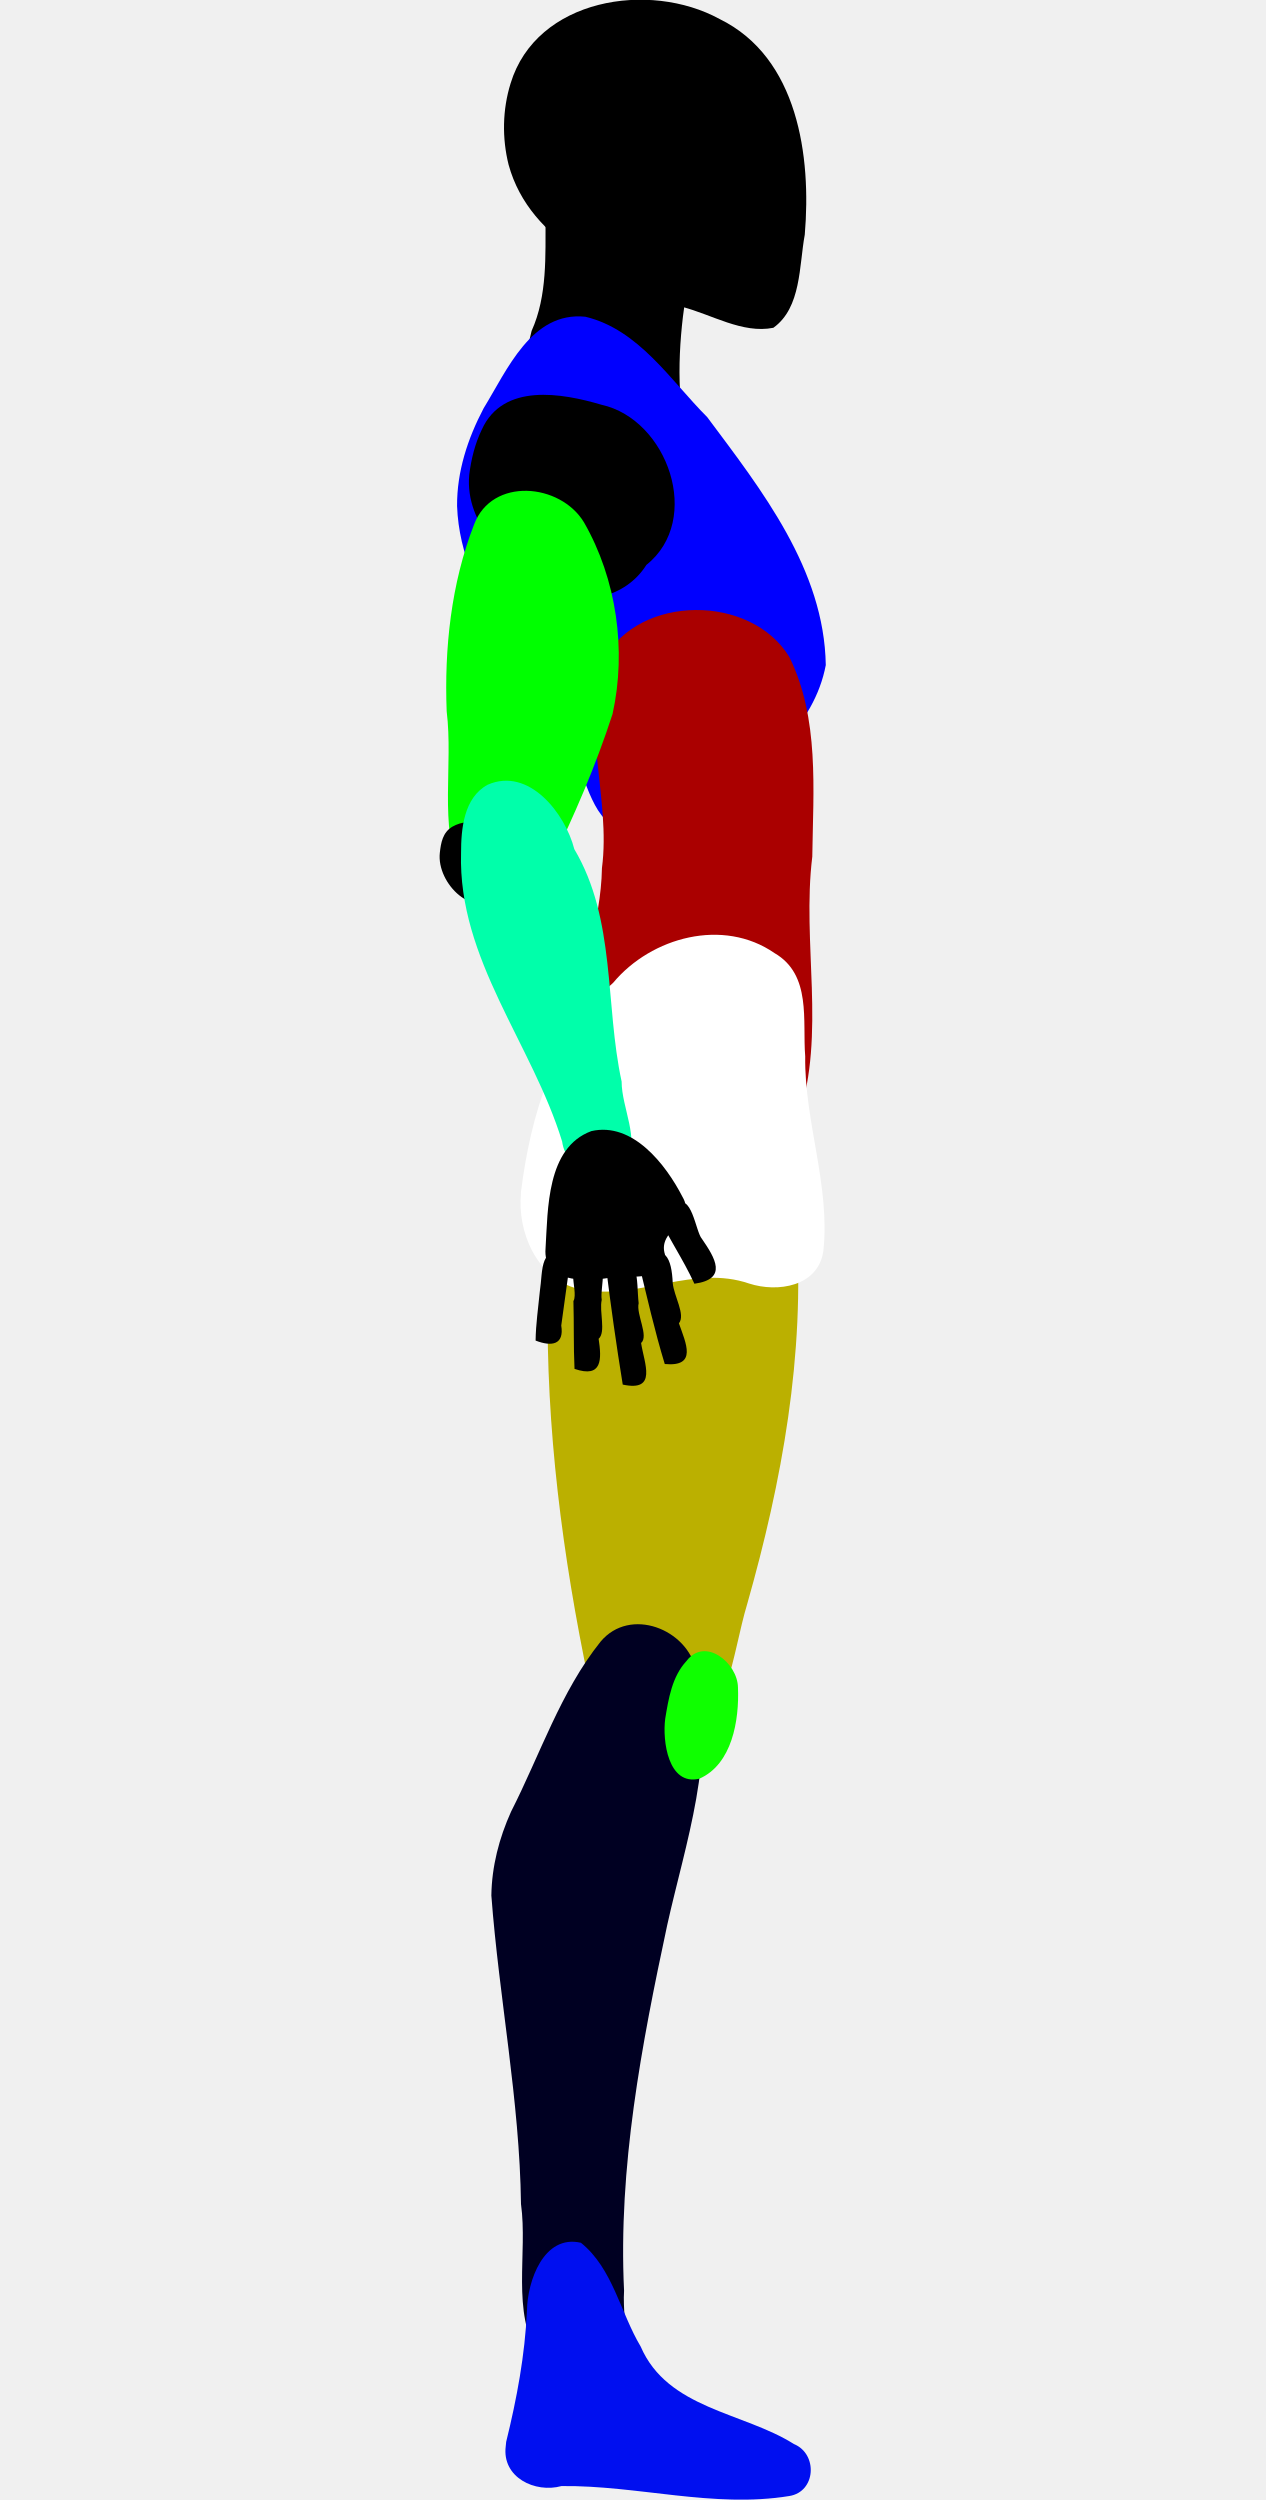
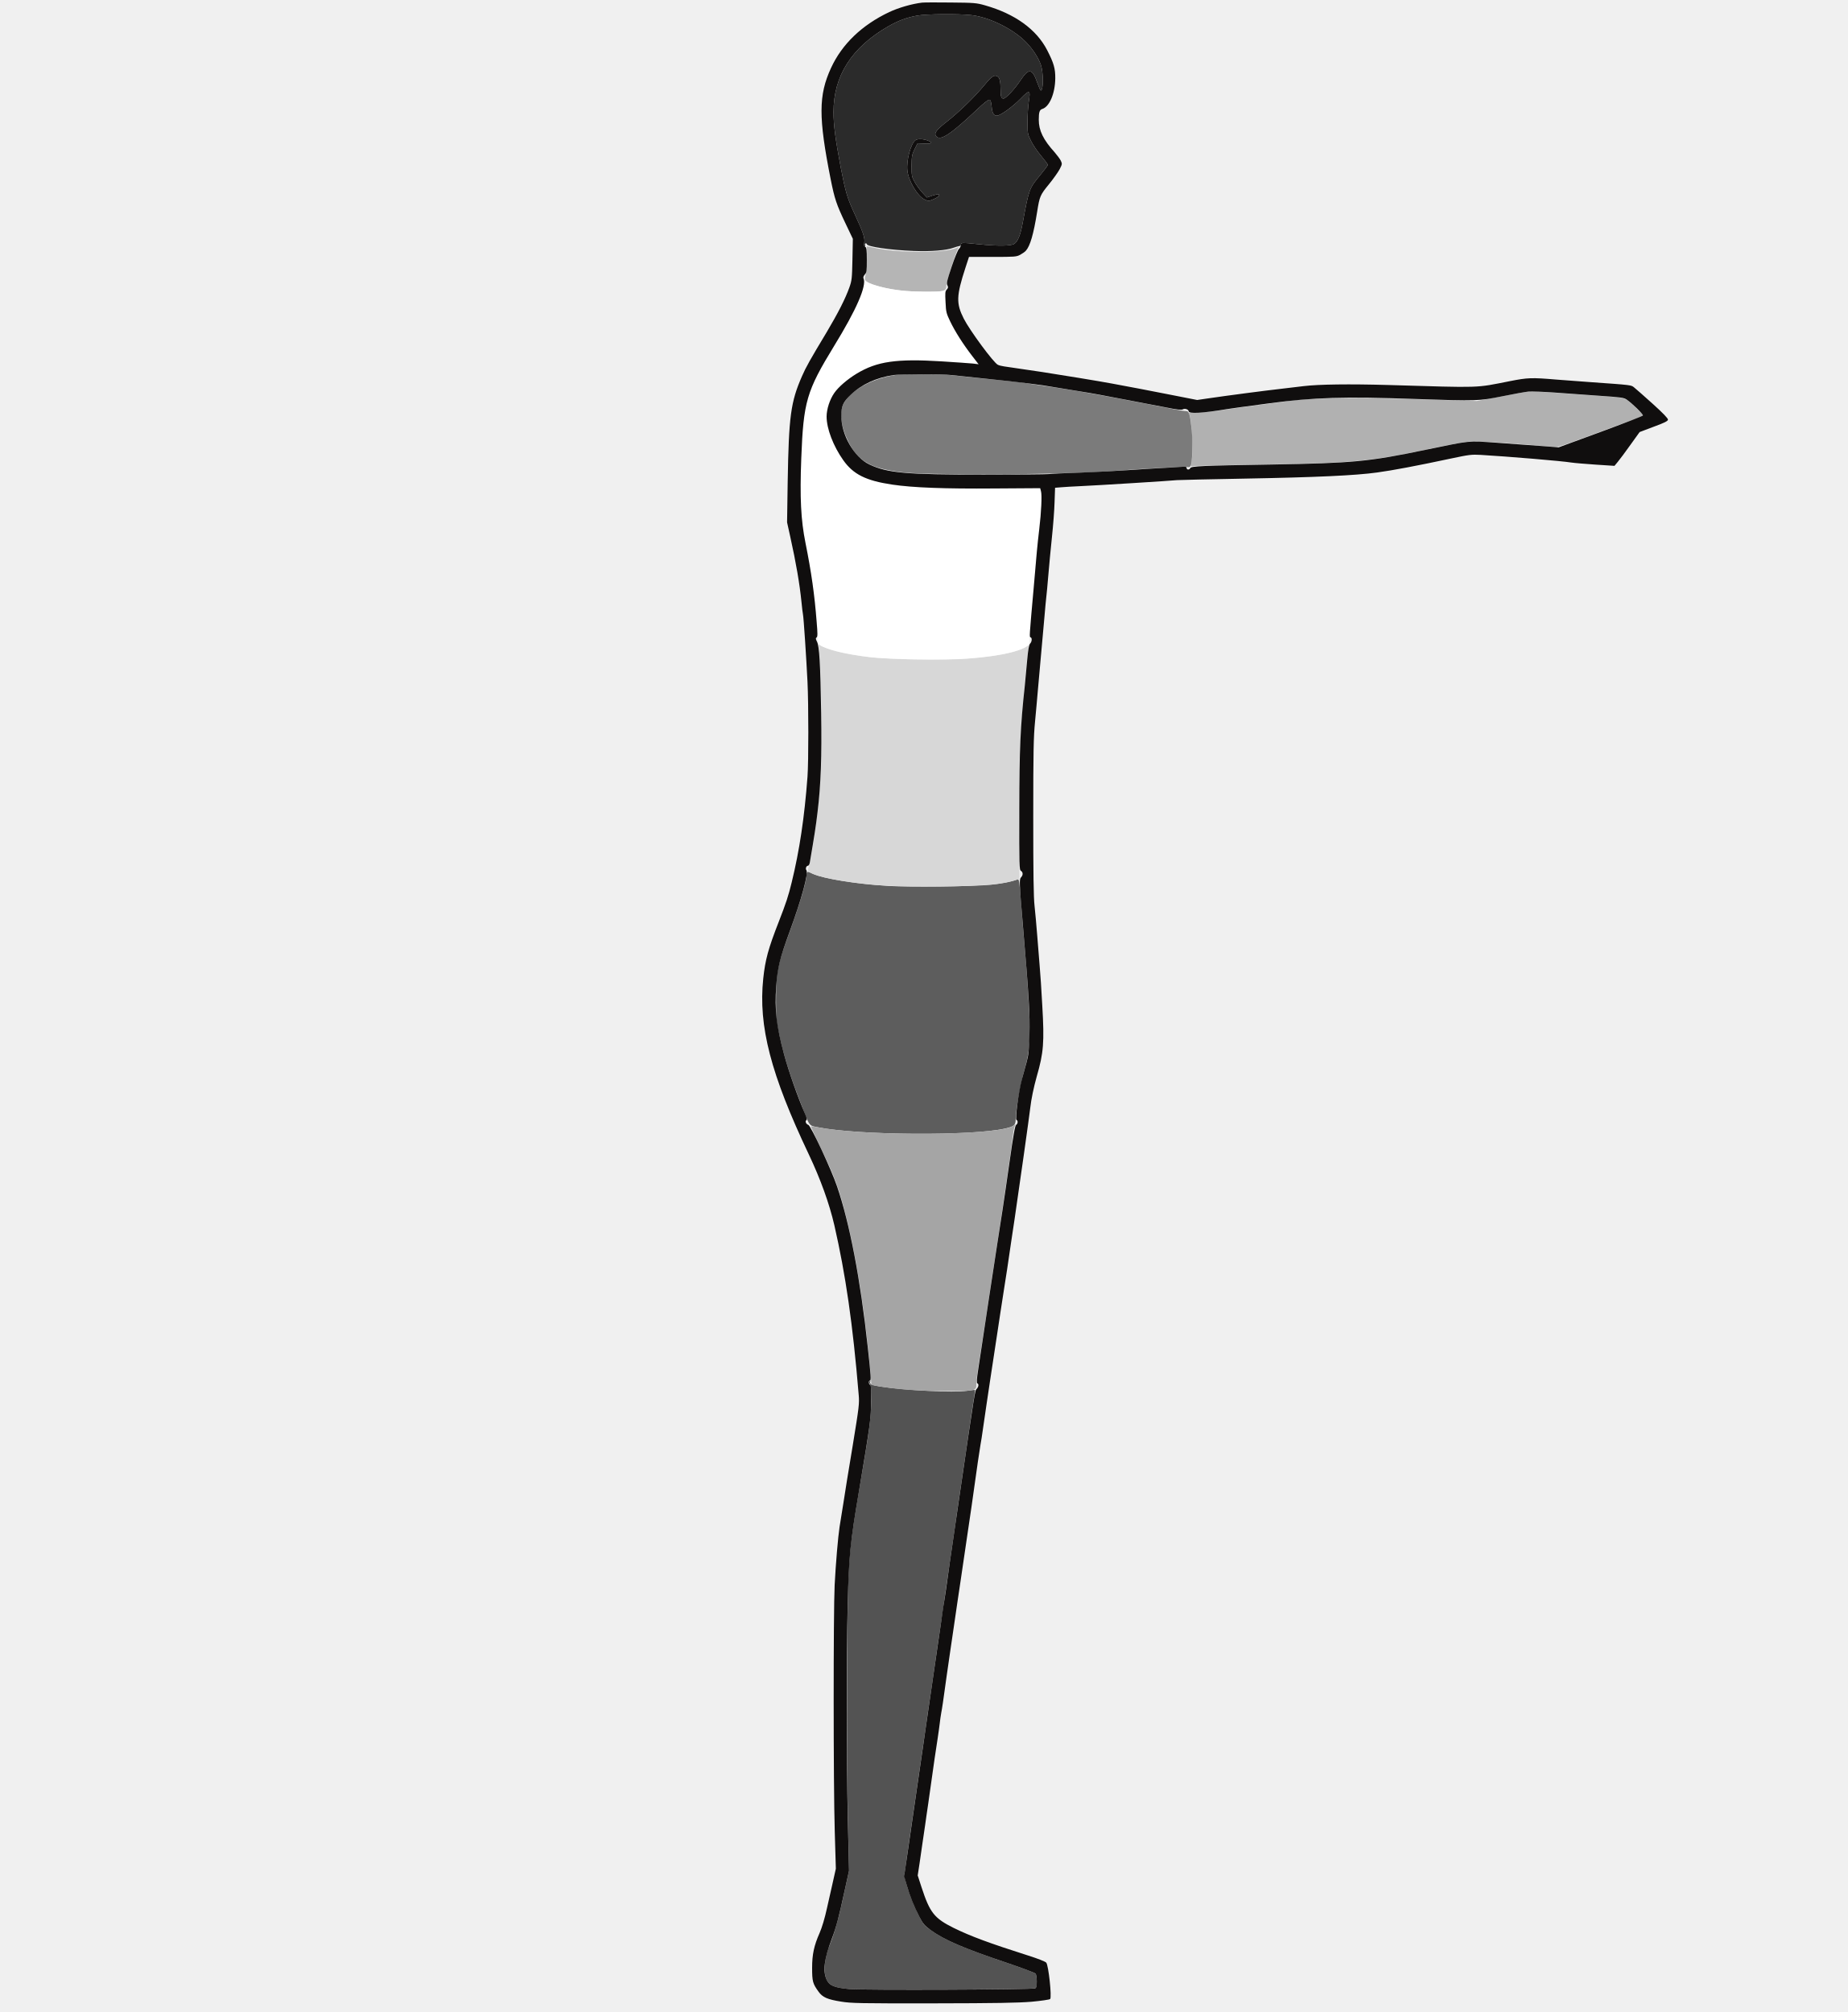
- <svg xmlns="http://www.w3.org/2000/svg" width="800" height="1580" viewBox="0 0 1.746 11.303" version="1.1" id="svg197">
-   <path fill-rule="evenodd" fill="#000000" stroke="#555555" stroke-width="0" opacity="1" d="M 0.35,1.835 C 0.587,1.891 0.827,1.944 1.06,2.009 1.136,2.035 1.058,1.819 1.086,1.769 1.074,1.542 1.11,1.319 1.156,1.097 0.93,1.064 0.702,1.033 0.478,0.99 0.477,1.152 0.487,1.337 0.415,1.496 0.387,1.607 0.373,1.722 0.35,1.835 Z" id="MACRO_BP_NECK" />
-   <path fill-rule="evenodd" fill="#000000" stroke="#555555" stroke-width="0" opacity="1" d="M 0.311,0.745 C 0.409,1.101 0.791,1.246 1.094,1.387 1.228,1.421 1.368,1.51 1.508,1.482 1.635,1.391 1.624,1.201 1.65,1.061 1.68,0.708 1.62,0.26 1.265,0.086 0.947,-0.088 0.437,-0.007 0.32,0.377 0.283,0.496 0.281,0.625 0.311,0.745 Z" id="MACRO_BP_FACE" />
-   <path fill-rule="evenodd" fill="#0000ff" stroke="#555555" stroke-width="0" opacity="1" d="M 0.078,2.288 C 0.094,2.729 0.461,3.042 0.613,3.437 0.672,3.546 0.704,3.762 0.867,3.751 0.994,3.729 1.076,3.607 1.208,3.589 1.457,3.49 1.694,3.278 1.745,3.007 1.738,2.575 1.456,2.217 1.209,1.886 1.043,1.72 0.9,1.49 0.658,1.432 0.414,1.407 0.304,1.674 0.198,1.846 0.126,1.983 0.077,2.132 0.078,2.288 Z" id="MACRO_BP_CHEST" />
-   <path fill-rule="evenodd" fill="#aa0000" stroke="#555555" stroke-width="0" opacity="1" d="M 0.609,4.642 C 0.585,4.977 0.929,5.186 1.221,5.234 1.372,5.271 1.599,5.243 1.622,5.052 1.747,4.669 1.636,4.265 1.684,3.873 1.688,3.572 1.717,3.247 1.58,2.97 1.407,2.686 0.903,2.685 0.742,2.981 0.636,3.286 0.774,3.611 0.733,3.925 0.729,4.17 0.634,4.4 0.609,4.642 Z" id="MACRO_BP_ABDOMEN" />
-   <path fill-rule="evenodd" fill="#bbb000" stroke="#555555" stroke-width="0" opacity="1" d="m 0.488,5.872 c -0.009,0.583 0.067,1.165 0.186,1.734 0.054,0.161 0.205,0.376 0.4,0.317 C 1.307,7.791 1.32,7.483 1.39,7.251 1.547,6.698 1.652,6.124 1.612,5.546 1.588,5.269 1.622,4.944 1.431,4.718 1.212,4.513 0.857,4.674 0.724,4.903 0.54,5.187 0.503,5.541 0.488,5.872 Z" id="MACRO_BP_UPPER_LEG" />
-   <path fill-rule="evenodd" fill="#000022" stroke="#555555" stroke-width="0" opacity="1" d="m 0.233,8.57 c 0.035,0.465 0.128,0.926 0.134,1.395 0.031,0.225 -0.045,0.485 0.08,0.688 0.079,0.085 0.168,0.225 0.302,0.193 0.144,-0.112 0.074,-0.332 0.084,-0.489 C 0.806,9.8 0.912,9.246 1.028,8.704 1.111,8.33 1.251,7.939 1.159,7.553 1.12,7.365 0.86,7.263 0.727,7.422 0.546,7.648 0.453,7.934 0.322,8.191 0.268,8.311 0.235,8.438 0.233,8.57 Z" id="MACRO_BP_LOWER_LEG" />
-   <path fill-rule="evenodd" fill="#ffffff" stroke="#555555" stroke-width="0" opacity="1" d="M 0.365,5.426 C 0.36,5.607 0.464,5.809 0.659,5.833 0.906,5.873 1.149,5.718 1.398,5.803 1.527,5.845 1.711,5.817 1.734,5.656 1.766,5.36 1.648,5.072 1.652,4.776 1.639,4.615 1.682,4.407 1.513,4.309 1.282,4.149 0.957,4.236 0.784,4.443 0.517,4.68 0.41,5.045 0.367,5.388 l -9.0526e-4,0.023 z" id="MACRO_BP_HIP" />
-   <path fill-rule="evenodd" fill="#000ff0" stroke="#555555" stroke-width="0" opacity="1" d="m 0.298,11.06 c -0.018,0.141 0.133,0.213 0.252,0.18 0.343,-0.004 0.688,0.101 1.03,0.045 0.121,-0.019 0.13,-0.19 0.021,-0.235 C 1.371,10.905 1.03,10.892 0.908,10.609 0.816,10.455 0.782,10.256 0.638,10.14 0.47,10.101 0.396,10.313 0.394,10.446 c -0.009,0.202 -0.046,0.399 -0.094,0.594 z" id="rightFoot" />
-   <path fill-rule="evenodd" fill="#0fff00" stroke="#555555" stroke-width="0" opacity="1" d="M 1.019,7.771 C 1.006,7.87 1.032,8.075 1.173,8.042 1.322,7.977 1.354,7.777 1.348,7.63 1.347,7.519 1.199,7.398 1.115,7.51 1.05,7.58 1.034,7.68 1.019,7.771 Z" id="rightKnee" />
-   <path fill-rule="evenodd" fill="#000000" stroke="#555555" stroke-width="0" opacity="1" d="M 0.133,2.146 C 0.112,2.376 0.312,2.553 0.492,2.66 0.644,2.747 0.84,2.703 0.934,2.554 1.19,2.35 1.03,1.896 0.731,1.83 0.552,1.777 0.286,1.73 0.19,1.942 0.159,2.006 0.142,2.075 0.133,2.146 Z" id="rightShoulder" />
-   <path fill-rule="evenodd" fill="#00ff00" stroke="#555555" stroke-width="0" opacity="1" d="M 0.031,3.216 C 0.061,3.462 -0.004,3.726 0.092,3.959 0.186,4.123 0.426,4.06 0.499,3.91 0.607,3.69 0.705,3.462 0.781,3.228 0.845,2.939 0.799,2.618 0.652,2.362 0.545,2.184 0.236,2.156 0.155,2.371 0.051,2.638 0.02,2.931 0.031,3.216 Z" id="rightUpperArm" />
-   <path fill-rule="evenodd" fill="#000000" stroke="#555555" stroke-width="0" opacity="1" d="M 2.5332914e-8,3.856 C -0.015,3.994 0.155,4.164 0.28,4.05 0.4,3.919 0.231,3.639 0.056,3.738 0.013,3.764 0.005,3.81 2.5332914e-8,3.856 Z" id="rightElbow" />
-   <path fill-rule="evenodd" fill="#00ffaa" stroke="#555555" stroke-width="0" opacity="1" d="M 0.096,3.857 C 0.082,4.337 0.418,4.72 0.553,5.161 0.573,5.305 0.743,5.322 0.845,5.26 0.905,5.149 0.822,5.009 0.822,4.89 0.746,4.54 0.797,4.158 0.608,3.839 0.567,3.678 0.403,3.466 0.216,3.548 0.108,3.607 0.096,3.748 0.096,3.857 Z" id="MACRO_BP_FOREARM" />
-   <path id="rightHand" d="m 0.433,6.061 c 0.074,0.029 0.13,0.018 0.116,-0.068 0.013,-0.099 0.029,-0.204 0.042,-0.308 C 0.448,5.612 0.467,5.744 0.452,5.84 0.445,5.913 0.434,5.986 0.433,6.061 Z M 0.604,5.881 c 0.003,0.102 6.666e-5,0.205 0.005,0.308 0.126,0.043 0.123,-0.043 0.109,-0.136 0.034,-0.03 0.002,-0.123 0.014,-0.176 -0.01,-0.06 0.047,-0.2 -0.072,-0.159 -0.105,-0.04 -0.032,0.115 -0.055,0.163 z m 0.147,-0.155 c 0.022,0.178 0.047,0.355 0.076,0.534 0.158,0.034 0.097,-0.096 0.083,-0.188 0.036,-0.031 -0.023,-0.13 -0.011,-0.18 -0.012,-0.103 0.012,-0.252 -0.143,-0.174 -0.017,0.028 0.023,-0.039 -0.005,0.008 z m 0.149,-0.013 c 0.037,0.152 0.071,0.303 0.117,0.454 0.149,0.014 0.095,-0.095 0.064,-0.184 0.031,-0.039 -0.023,-0.123 -0.028,-0.183 -0.005,-0.109 -0.032,-0.184 -0.15,-0.113 0,0 -0.003,0.026 -0.003,0.026 z m 0.085,-0.222 C 1.038,5.606 1.097,5.687 1.151,5.804 1.304,5.783 1.244,5.687 1.185,5.601 1.156,5.569 1.139,5.384 1.063,5.449 c -0.026,0.014 -0.053,0.027 -0.079,0.041 z M 0.478,5.644 C 0.465,5.797 0.651,5.795 0.755,5.779 0.838,5.757 1.025,5.811 1.018,5.672 0.981,5.558 1.164,5.524 1.097,5.411 1.022,5.265 0.872,5.071 0.685,5.114 0.482,5.189 0.489,5.468 0.478,5.644 Z" />
+ <svg xmlns="http://www.w3.org/2000/svg" width="1837" height="2001" viewBox="0 0 1837 2001" version="1.1">
+   <path d="M 864.5 1374 C 864.1 1374.6 864.4 1375.8 865.2 1376.7 C 866.2 1377.9 866.5 1382.1 866.4 1393 C 866.2 1407.7 864.5 1422.2 859.4 1452 C 847.3 1522.3 845.5 1535.6 844 1562.2 C 842.2 1592.9 841.6 1736 843 1800.2 L 844.3 1860.5 L 842 1871 C 834.9 1904.6 830.8 1920 825.6 1933 C 819.8 1947.3 818.4 1961 822 1968.8 C 824.7 1974.7 829.6 1976.8 844.7 1978.2 C 857.6 1979.3 1024.7 1978.7 1028.8 1977.5 C 1030.8 1976.8 1031 1976.1 1031 1970.6 C 1031 1967.1 1030.4 1963.7 1029.8 1962.8 C 1029.1 1962 1016.1 1957.1 1001 1952 C 957.9 1937.5 938.4 1929.1 924.8 1919 C 918.3 1914.3 917.8 1913.5 912.1 1901.8 C 905.5 1888.2 898.6 1867.1 899.5 1863.1 C 899.8 1861.7 900.7 1855.8 901.4 1850 C 902.2 1844.2 903.8 1833 905 1825 C 906.2 1817 907.8 1806.2 908.5 1801 C 909.2 1795.8 910.8 1785 912 1777 C 913.2 1769 914.8 1758.2 915.5 1753 C 916.2 1747.8 917.8 1737 919 1729 C 920.2 1721 921.8 1710 922.5 1704.5 C 923.3 1699 924.9 1688.4 926 1681 C 927.1 1673.6 928.9 1661.2 930 1653.5 C 931 1645.8 932.9 1633.4 934 1626 C 935.1 1618.6 936.7 1608 937.5 1602.5 C 938.2 1597 939.8 1586 941 1578 C 942.2 1570 943.8 1559.2 944.5 1554 C 945.2 1548.8 946.8 1538 948 1530 C 949.2 1522 950.8 1511 951.5 1505.5 C 952.3 1500 954.8 1483.1 957 1468 C 959.3 1452.9 961.7 1436 962.5 1430.5 C 964.9 1413.9 967.9 1393.8 968.9 1388 C 969.4 1385 969.7 1382.4 969.6 1382.3 C 969.5 1382.2 966.1 1382.6 962 1383.2 C 947.8 1385.2 900.9 1382.9 875 1378.9 C 867 1377.6 864.6 1376.5 865.4 1374.3 C 866 1372.8 865.4 1372.6 864.5 1374" stroke="none" fill="#535353" fill-rule="evenodd" id="MACRO_BP_LOWER_LEG" />
+   <path d="M 1513 390.5 C 1509.4 391.2 1498 393.4 1487.5 395.3 L 1468.5 398.8 L 1422 397.4 C 1344.4 395.1 1302.6 395.6 1280 399 C 1276.4 399.5 1267.9 400.7 1261 401.6 C 1244.7 403.6 1231.9 405.4 1213.5 408.1 C 1205.3 409.4 1194.9 410.4 1190.4 410.4 L 1182.3 410.5 L 1183.2 413.5 C 1184.9 419.6 1186.3 445.3 1185.4 454.7 L 1184.4 463.9 L 1189 463.4 C 1191.5 463.2 1221 462.5 1254.5 462 C 1347.7 460.5 1362.9 459 1428.5 445 C 1441.7 442.2 1456.2 439.6 1460.7 439.3 C 1468.9 438.7 1490.1 439.8 1522 442.5 C 1531.6 443.3 1541.8 444.2 1544.5 444.4 C 1549.8 444.8 1548.3 445.3 1596.5 427.5 C 1605.8 424.1 1618.1 419.5 1623.8 417.5 C 1629.4 415.4 1634 413.3 1634 412.9 C 1634 412.5 1630.1 408.6 1625.4 404.2 C 1615.3 394.9 1618.4 395.7 1586 393.4 C 1574.2 392.6 1555.7 391.3 1545 390.5 C 1522.2 388.8 1521.5 388.8 1513 390.5" stroke="none" fill="#b1b1b1" fill-rule="evenodd" id="MACRO_BP_FOREARM" />
+   <path d="M 802.7 867.7 C 802.3 868 802 869.3 802 870.6 C 802 876.7 794.7 901 784.8 928 C 773.3 959.2 771.8 966.7 771.7 994.5 C 771.7 1010.6 772 1015.2 773.9 1024.5 C 778.7 1047.8 785.1 1068.5 796.6 1098 C 805.6 1121.3 804.1 1119.2 814 1121.2 C 853.7 1129.1 966 1129.9 999.3 1122.4 C 1008.5 1120.3 1010 1119 1010 1113.1 C 1010 1105.1 1014.8 1078 1018.4 1065.2 C 1022.9 1049.4 1024 1041.2 1024 1023 C 1024 1008.5 1021.4 967.1 1018.5 936.5 C 1017.8 928.3 1016.3 910.8 1015.4 897.7 C 1013.8 877.2 1013.4 874 1012 874.6 C 1007.1 876.5 995 879 985.5 879.9 C 967.8 881.7 904 882.4 883.5 881.1 C 850.5 878.9 819.5 874 808.4 869.1 C 803 866.7 803.5 866.8 802.7 867.7" stroke="none" fill="#5d5d5d" fill-rule="evenodd" id="MACRO_BP_HIPS" />
+   <path d="M 814.4 646.3 C 816.8 667.1 817.7 742 816 773.5 C 814.6 799.5 809.1 841.4 804.6 860.3 L 803.2 866.2 L 806.3 868 C 812.7 872 835.5 876.6 863 879.5 C 883.4 881.7 928.6 882.4 961 881.1 C 988.2 880 999.4 878.7 1008.8 875.6 L 1013.7 874 L 1013.2 830.2 C 1012.7 781.7 1014 738.8 1016.9 705.5 C 1018 693.4 1019.6 675.4 1020.4 665.5 C 1021.3 655.6 1022.2 646.3 1022.5 644.7 L 1023 642 L 1018.2 644.4 C 1003.2 651.9 969.8 656 922.6 656 C 873.7 656 836.8 651.5 819.3 643.5 L 813.9 641 L 814.4 646.3" stroke="none" fill="#d7d7d7" id="MACRO_BP_ABDOMEN" fill-rule="evenodd" />
+   <path d="M 892.5 372.7 C 868.7 375.8 847.3 387 839.3 400.7 C 834.2 409.4 836 424 844 440 C 851.7 455.3 861.8 462.8 880.2 466.9 C 896.4 470.5 908.2 471.2 960.9 471.7 C 1011.5 472.2 1084.4 470.4 1113 468 C 1133.9 466.2 1179.1 463.9 1180.9 464.5 C 1181.9 464.8 1183.2 464.5 1183.8 463.8 C 1185.6 461.6 1186.3 441.5 1185.1 428.5 C 1183.7 413.7 1182.5 409 1180.2 408.9 C 1177.5 408.8 1172.9 408.1 1167.5 407 C 1156.9 404.8 1132.8 400.2 1108 395.5 C 1077.6 389.8 1061.3 387.1 1036.5 383.5 C 1030.5 382.7 1023 381.5 1020 381 C 1017 380.5 1011.6 379.8 1008 379.5 C 998 378.6 953.4 374 945 373 C 937.8 372.1 898.7 371.9 892.5 372.7" fill="#7b7b7b" stroke="none" fill-rule="evenodd" id="MACRO_BP_UPPER_ARM" />
+   <path stroke="none" fill="#b5b5b5" fill-rule="evenodd" id="MACRO_BP_NECK" d="M 861.7 245.3 C 862.7 246.9 862 268.4 860.8 273.3 C 859.3 279.1 860.1 280.1 868.3 283 C 881.6 287.7 899 290.1 920.3 290.1 C 938.7 290.2 941 289.5 941 284.3 C 941 280.5 951.2 248.6 953.2 246.3 C 953.9 245.4 953.3 245.5 951.4 246.5 C 940.1 252 890.1 251.7 867.8 246.1 C 864.1 245.2 861.4 244.8 861.7 245.3" />
+   <path d="M 1008 1119.4 C 997.7 1129.2 864.5 1130.6 815.1 1121.4 C 810.5 1120.6 806.6 1120 806.4 1120.2 C 806.3 1120.4 810.5 1129.8 815.9 1141 C 830.5 1171.4 834.3 1181.8 841.6 1210.7 C 848.5 1238.2 854.3 1270.2 859.5 1309 C 862 1327.9 865.6 1362.2 866.2 1372.5 L 866.5 1377.4 L 873.9 1378.7 C 892.9 1381.9 914.2 1383.4 939.5 1383.4 C 970 1383.5 971 1383.3 970.9 1376.8 C 970.8 1374.4 971.5 1367.8 972.4 1362 C 973.3 1356.2 974.7 1347.5 975.5 1342.5 C 976.9 1333.9 981 1307.2 985.1 1279.5 C 988.5 1257.2 989.9 1247.9 992 1234.5 C 993.1 1227.3 994.7 1217 995.5 1211.5 C 996.3 1206 997.9 1195.4 999 1188 C 1001.8 1169.2 1006.7 1134.7 1007.5 1127.5 C 1007.9 1124.2 1008.7 1120.7 1009.2 1119.8 C 1010.3 1117.6 1009.9 1117.5 1008 1119.4" stroke="none" fill="#a5a5a5" id="MACRO_BP_UPPER_LEG" fill-rule="evenodd" />
+   <path d="M 859.4 282.8 C 857.2 294.7 848.8 312.1 830.5 342.5 C 801.9 389.8 798.9 399.9 796.9 455.6 C 795.7 487 796.6 519 798.9 529.2 C 805.6 558.4 812.5 609.1 813.4 634.9 C 813.5 638.8 814.1 640.6 815.5 641.6 C 821.3 645.8 841.1 650.6 865 653.6 C 882.9 655.8 941 656.7 961.7 655.1 C 996.9 652.4 1021.6 646.3 1023.4 639.8 C 1023.7 638.5 1024 635 1024 632 C 1024 629 1024.9 616.6 1026 604.5 C 1030.2 557.8 1031.2 547.1 1032.6 534 C 1035.5 505.5 1036.2 494.5 1035.4 490.1 L 1034.5 485.7 L 975 485.5 C 915.7 485.3 902.1 484.7 882.6 481.4 C 863.4 478.1 850.5 472.1 842.3 462.5 C 836.5 455.7 829.4 443.4 825.7 433.7 C 823 426.5 822.6 424.2 822.6 415 C 822.5 405.3 822.7 404 825.6 398 C 829.6 389.5 838.1 380.4 847.8 374.2 C 863.1 364.4 870.6 361.7 888.1 359.5 C 905.9 357.3 914.2 357.5 960 361 C 966.3 361.5 971.6 361.7 971.8 361.5 C 972 361.3 969.2 357.3 965.6 352.5 C 951.5 333.8 942.8 318.4 941 309.1 C 940.5 306.1 940 300.4 940 296.3 L 940 288.8 L 937.3 289.5 C 933.1 290.5 906.2 290.2 896.4 289 C 881.1 287.1 867.3 283.6 862.3 280.4 C 860.2 279.1 860.1 279.2 859.4 282.8" stroke="none" fill="#ffffff" fill-rule="evenodd" id="MACRO_BP_CHEST" />
+   <path d="M 912.3 15.5 C 901.6 17.4 893.3 20.5 883.5 26.1 C 846.9 47.1 828.9 75.3 828.9 111.5 C 828.9 124.7 830.8 138.6 836 166.2 C 840.9 191.4 842.5 196.9 850.2 213.5 C 858.4 231.3 860.2 236.7 859.6 241.2 C 859.2 243.2 859.4 245.1 859.9 245.4 C 860.4 245.8 860.6 245.1 860.3 244 C 860 242.9 860.3 242 860.9 242 C 861.5 242 862 242.4 862 242.8 C 862 245.3 885.3 248.7 908.8 249.6 C 925.8 250.3 941.2 249 948.2 246.4 C 950.6 245.5 953.2 244.8 954.1 244.7 C 955 244.6 955.7 243.9 955.6 243 C 955.5 241.2 957 241.2 973.2 242.9 C 991.7 244.8 1005.2 244.7 1008.5 242.6 C 1012.2 240.2 1014.8 233.8 1017.1 221.2 C 1023.2 188.1 1023.5 187.4 1034 174.7 C 1038.4 169.4 1042 164.6 1042 164 C 1042 163.4 1039.1 159.5 1035.5 155.2 C 1031.9 151 1027.3 144.3 1025.4 140.4 C 1021.9 133.4 1021.8 133 1021.8 121 C 1021.8 114.2 1022.4 105.1 1023.1 100.8 C 1025 89.2 1023.8 88.9 1014.8 98.2 C 1006.9 106.3 994.8 115 991.4 115 C 988.1 115 986.7 112.5 986.1 105.7 C 985.6 101 985.1 99.4 983.8 99.2 C 982.8 99 978.1 102.7 971.8 108.7 C 945.2 133.8 935.1 140.5 931 135.5 C 928.6 132.6 930.9 129.4 941.2 121.3 C 953.8 111.4 969.3 96.4 978.8 84.8 C 986.3 75.8 988.6 74.2 991.8 75.9 C 994.1 77.1 995 81 995 89 C 995 96 995.7 98 997.9 98 C 1000.3 98 1008.9 88.8 1014.9 79.8 C 1023 67.5 1026.6 68 1031.4 82 C 1033 86.4 1034.6 90 1035 90 C 1037.7 90 1037.7 72 1035 64.3 C 1032.6 57.5 1027.5 49.5 1021.1 42.7 C 1008.6 29.3 983.8 16.9 965.6 15 C 952.7 13.6 920.9 13.9 912.3 15.5 M 910.4 139.4 C 905.7 142.8 901.2 159.4 902.3 169.6 C 903.4 179.9 912.4 195.1 919.5 198.4 C 923 200.1 923.5 200.1 927.5 198.5 C 932 196.8 934.8 194.4 933.6 193.3 C 933.2 192.9 930.4 193.5 927.3 194.5 L 921.7 196.4 L 917.1 191.4 C 914.6 188.6 911.1 183.9 909.5 180.9 C 906.7 175.8 906.5 174.8 906.5 164.9 C 906.6 155.2 906.9 153.8 909.5 148.4 L 912.5 142.5 L 919.3 142.8 C 926.3 143.2 927.9 142.2 923.4 140.1 C 918.8 138.1 912.7 137.7 910.4 139.4" stroke="none" fill="#2b2b2b" fill-rule="evenodd" id="MACRO_BP_FACE" />
+   <path d="M 917 2.6 C 906.9 3.8 893.7 7.6 884.3 12 C 857.1 24.9 837.3 43.9 826.4 67.6 C 813.9 94.7 813.8 116.7 826.1 178.5 C 830 197.9 831.8 203.3 840.7 222 L 848.1 237.5 L 847.7 258 C 847.3 277.1 847.1 279 844.6 286 C 840.6 297.2 833.3 311.5 822 330.5 C 805.8 357.4 801.4 365.2 797.6 374 C 786.3 399.7 784.4 413.9 783.3 479.5 L 782.7 519.5 L 785.8 533.5 C 791.7 560 795.2 580.8 797 598.5 C 797.5 604 798.2 609.6 798.5 611 C 799.2 614.2 801.8 654 803 678 C 804.1 700.9 804.1 757.7 803 772.5 C 800 812.8 795 846.1 787.3 877.5 C 784 891.1 781.8 897.8 774.4 916.8 C 764 943.4 761 954.4 759 973.2 C 754 1020.5 766.5 1068.5 804.5 1148.5 C 815.9 1172.6 824.7 1196.9 829.7 1218.5 C 840.9 1267.4 848.1 1316.9 853.9 1387 C 854.7 1396 854.3 1398.8 848 1437.5 C 844.2 1460 840 1486.2 838.6 1495.5 C 837.1 1504.8 835.5 1515.2 834.9 1518.5 C 833.4 1528.2 831.1 1555 830 1576.5 C 828.7 1603.3 828.7 1774 830.1 1821 L 831.2 1858.5 L 827.5 1875 C 825.4 1884.1 823.2 1894.2 822.4 1897.6 C 820.3 1907.3 817.4 1917.1 815 1922.5 C 809.5 1934.9 807.6 1943.8 807.6 1957 C 807.6 1970.6 808.2 1972.8 814 1980.8 C 818 1986.4 822.8 1988.5 836.6 1990.7 C 846.4 1992.3 855.5 1992.5 928 1992.4 C 991 1992.3 1012.3 1991.9 1025.8 1990.8 C 1035.4 1989.9 1043.7 1988.7 1044.3 1988.1 C 1046.1 1986.3 1042.7 1954.4 1040.4 1951.9 C 1039.5 1950.8 1031.8 1947.8 1022.6 1944.9 C 983.7 1932.5 965.3 1925.7 948.4 1917.4 C 929.1 1907.8 924.7 1902.3 916.4 1876.9 L 912.6 1865.2 L 914.4 1853.4 C 915.3 1846.8 916.8 1837.2 917.5 1832 C 918.3 1826.8 919.4 1819.1 920 1815 C 920.6 1810.9 921.9 1801.2 923.1 1793.5 C 925.1 1779.7 926.2 1771.6 929.4 1749 C 930.3 1742.7 931.7 1733.5 932.5 1728.5 C 933.2 1723.5 934.2 1717 934.5 1714 C 934.8 1711 935.5 1706.3 936 1703.5 C 936.9 1698.9 937.8 1693 941.5 1666 C 942.2 1660.8 943.8 1650.2 944.9 1642.5 C 946.1 1634.8 947.7 1623.8 948.5 1618 C 949.3 1612.2 950.9 1601.4 952 1594 C 953.1 1586.6 954.7 1576 955.5 1570.5 C 956.3 1565 958.5 1549.7 960.5 1536.5 C 962.5 1523.3 965 1506.2 966.1 1498.5 C 970 1471.2 970.8 1465.4 972.4 1454 C 973.3 1447.7 974.5 1440 975 1437 C 975.6 1434 976.7 1426.8 977.5 1421 C 978.3 1415.2 979.9 1404.4 981 1397 C 982.1 1389.6 983.7 1379 984.5 1373.5 C 985.8 1364.5 986.9 1357.6 991.5 1327.5 C 992.3 1322.5 993.8 1312.4 994.9 1305 C 996.1 1297.6 997.9 1285.7 999 1278.5 C 1001 1266.2 1001.7 1261.3 1005.4 1236 C 1006.3 1230.2 1007.9 1219.4 1009 1212 C 1013.2 1183.9 1023.5 1110.7 1024.5 1102 C 1025.5 1093 1028 1081.2 1031 1070.5 C 1037.8 1047 1038.6 1036.7 1036.5 1000.4 C 1035.7 985.1 1034.5 967.3 1033.9 961 C 1033.4 954.7 1032.3 941.2 1031.5 931 C 1030.7 920.8 1029.5 907.3 1028.8 901 C 1027.8 892.6 1027.5 868.5 1027.5 812.5 C 1027.5 746.7 1027.8 732.9 1029.3 717.5 C 1030.2 707.6 1031.5 694.1 1032 687.5 C 1032.6 680.9 1034 665.8 1035 654 C 1036.1 642.2 1037.7 624.6 1038.5 615 C 1039.3 605.4 1040.2 595.7 1040.5 593.5 C 1040.8 591.3 1041.7 581.6 1042.5 572 C 1043.3 562.4 1044.9 545.3 1046.1 534 C 1047.3 522.7 1048.5 507.1 1048.7 499.3 L 1049.2 485.1 L 1055.3 484.6 C 1058.7 484.3 1067.1 483.8 1074 483.5 C 1090.2 482.8 1164 478.2 1170.5 477.5 C 1173.3 477.3 1203.4 476.6 1237.5 476 C 1308.5 474.7 1348 472.9 1369.5 469.9 C 1384.9 467.8 1408.8 463.3 1443 456 C 1460.9 452.2 1463.3 451.9 1472.5 452.4 C 1499.6 454 1553.6 458.5 1562.5 460 C 1565.8 460.5 1576.8 461.4 1587 462.1 L 1605.5 463.3 L 1608.8 459.3 C 1610.7 457.1 1616.3 449.5 1621.3 442.5 L 1630.5 429.7 L 1644.5 424.4 C 1655.2 420.5 1658.5 418.8 1658.7 417.4 C 1658.8 416.1 1653.9 411 1643.4 401.5 C 1634.8 393.8 1626.6 386.5 1625 385.3 C 1622 382.9 1623.5 383 1581 380 C 1572.5 379.4 1557.5 378.3 1547.7 377.5 C 1523 375.4 1519.1 375.6 1501.8 379 C 1466.3 386 1475.1 385.7 1380.5 382.9 C 1342.2 381.8 1311.3 382.2 1296.5 384 C 1292.1 384.6 1282.7 385.7 1275.5 386.5 C 1257.7 388.5 1221.2 393.3 1200 396.4 L 1190.5 397.8 L 1163 392.4 C 1138 387.5 1128.7 385.7 1106 381.5 C 1095.1 379.4 1052.8 372.5 1036.5 370 C 1006.2 365.5 1002.4 364.9 998.5 364.4 C 996.3 364.1 993.5 363.4 992.3 362.8 C 988 360.7 964.4 328.7 958.4 316.9 C 950.7 301.7 951 294.2 960 266.5 L 963.6 255.5 L 987.1 255.5 C 1009.1 255.5 1010.7 255.4 1014.5 253.4 C 1016.7 252.2 1019.3 250.4 1020.2 249.3 C 1024.4 244.6 1027.8 233 1031.4 210.5 C 1033.8 195.3 1034.4 193.9 1043 183.4 C 1047.4 178 1052.2 171.2 1053.7 168.4 C 1056.3 163.3 1056.4 163 1054.9 159.8 C 1054 158 1051.2 154.3 1048.8 151.5 C 1037.4 138.9 1033 129.8 1033 119.1 C 1033 111.6 1033.8 109.2 1036.4 108.4 C 1043.6 106.2 1049.2 93.1 1049.4 78 C 1049.5 68.1 1047.9 62.7 1041.4 50 C 1030.7 29.2 1009.4 13.8 979.5 5.3 C 971.1 2.9 968.8 2.7 945.5 2.5 C 931.8 2.3 918.9 2.4 917 2.6 M 912.3 15.5 C 901.6 17.4 893.3 20.5 883.5 26.1 C 846.9 47.1 828.9 75.3 828.9 111.5 C 828.9 124.7 830.8 138.6 836 166.2 C 840.9 191.4 842.5 196.9 850.2 213.5 C 858.5 231.4 860.2 236.7 859.5 241.3 C 859.1 244.1 859.3 245.2 860.5 245.6 C 861.7 246.1 862 248.4 862 258.5 C 862 269.3 861.8 271 860 273 C 858.7 274.5 858.2 276 858.7 276.9 C 862 284.1 851.7 307.9 829.5 344 C 802 389 799 399.2 796.8 455.8 C 795.3 495.1 796.4 517 801 540 C 806.9 569.4 810 591.2 812.1 618.5 C 813.1 630.3 813.1 633.3 812 634 C 811 634.6 811.1 635.5 812.4 638.1 C 814.8 642.7 815.8 660.2 816.6 709 C 817.3 752.5 816.3 780.3 813 807.6 C 811.3 821.9 809.9 831 805.3 857.8 C 805 859.5 804.2 861 803.5 861 C 801.8 861 800.7 864 801.9 865.4 C 804.2 868.2 797.2 894 785.3 926.4 C 775.6 952.8 773.3 962.1 771.9 980.9 C 770.2 1003.8 772.1 1020.3 779.6 1048.2 C 784.2 1065.4 793.6 1091.9 800.4 1107.4 C 802.3 1111.7 802.7 1113.6 801.9 1114.1 C 800.3 1115 801.6 1118.1 803.8 1118.7 C 806.2 1119.3 826.7 1163.1 832.4 1179.9 C 844.9 1216.4 855.7 1272.6 862.9 1339.5 C 866.1 1369.1 866.4 1373 865.1 1373 C 863.6 1373 863.7 1376.7 865.3 1377.3 C 866.2 1377.6 866.5 1381.4 866.3 1392.7 C 866.1 1411.2 865.4 1416.4 854.2 1483 C 845.5 1534.2 844.2 1547.5 843 1594.6 C 841.7 1649.7 841.7 1747.4 843.1 1809 L 844.3 1860.5 L 840 1880 C 834.2 1906.8 831.6 1916.6 827.3 1927.9 C 819.6 1948.2 818.1 1960.2 822 1968.8 C 824.7 1974.7 829.6 1976.8 844.7 1978.2 C 857.9 1979.4 1026.2 1978.8 1029.3 1977.5 C 1030.6 1976.9 1031 1975.5 1031 1970.6 C 1031 1967.1 1030.5 1963.7 1029.8 1962.8 C 1029.1 1962 1016.1 1957.1 1001 1952 C 958.1 1937.6 938.4 1929.1 924.9 1919.1 C 919.4 1915 917.7 1913.1 914.3 1906.4 C 909.1 1896.5 904.8 1885.7 901.6 1874.6 L 899.1 1865.9 L 903.1 1838.7 C 905.2 1823.7 908.6 1800.5 910.6 1787 C 912.5 1773.5 915.7 1751.9 917.6 1739 C 919.5 1726.1 921.7 1710.8 922.5 1705 C 923.3 1699.2 924.9 1688.4 926 1681 C 927.1 1673.6 928.7 1662.8 929.5 1657 C 930.3 1651.2 932.1 1638.8 933.5 1629.5 C 934.9 1620.2 936.5 1609.1 937 1605 C 937.6 1600.9 938.4 1595 939 1592 C 939.9 1587 940.6 1581.8 944.5 1554 C 945.9 1544.4 946.8 1537.7 953.9 1489.5 C 969.8 1381 969.4 1383.3 971.3 1381.2 C 973.3 1379.1 973.5 1376.3 971.9 1375.8 C 971 1375.5 971.3 1371.4 972.9 1361 C 974.1 1353 976 1340.9 977 1334 C 978 1327.1 980.9 1308 983.4 1291.5 C 986 1275 989.6 1251.2 991.5 1238.5 C 993.5 1225.8 995.9 1209.9 997 1203 C 998.1 1196.1 1001.2 1174.5 1004 1155 C 1007.7 1128.8 1009.4 1119.3 1010.5 1118.7 C 1012.3 1117.7 1012.5 1114.3 1010.8 1113.8 C 1009.3 1113.3 1013 1085.3 1016.1 1073.8 C 1017.2 1069.8 1019.2 1062.2 1020.7 1057 C 1022.9 1049 1023.3 1044.7 1023.7 1029.4 C 1024.3 1009.2 1023.2 990.7 1017.1 919 C 1013.6 877.9 1013.5 874.4 1015.4 872.5 C 1017.5 870.4 1017.4 867.4 1015.3 866.1 C 1013.6 865.2 1013.5 861.3 1013.6 805.3 C 1013.7 745.2 1014.7 722.5 1019.1 682 C 1019.6 676.8 1020.7 665.6 1021.4 657.2 C 1022.4 646 1023.2 641.4 1024.4 640.1 C 1026.3 638 1026.5 634.3 1024.8 633.8 C 1023.6 633.4 1023.5 634.3 1028 584 C 1029.1 571.6 1030.4 556.1 1031 549.5 C 1031.6 542.9 1032.7 532.3 1033.5 526 C 1035.5 509.8 1036.3 492.1 1035.2 488.5 L 1034.4 485.5 L 988.9 485.8 C 939 486.2 908 485 887 481.9 C 861.1 478 848.6 471.8 838.6 457.7 C 828.7 443.8 822 426.2 822 414.3 C 822 407.1 825.2 397.2 829.6 390.9 C 833.7 384.9 842.7 377.2 851.9 371.6 C 872.2 359.4 891.2 356.6 936.5 359.4 C 950.8 360.3 964.9 361.3 967.8 361.6 L 973.2 362.3 L 966.7 353.9 C 957.6 342.1 949.7 329.6 944.9 319.6 C 941.1 311.7 940.7 310.3 940.3 300.5 C 939.8 291.3 939.9 289.7 941.5 288 C 943 286.3 943.1 285.6 942.1 283.7 C 941.1 281.7 941.7 279.2 946.4 265.1 C 949.4 256.1 952.7 248.2 953.6 247.6 C 954.5 246.9 955.3 245.3 955.4 243.9 C 955.5 241.1 955.8 241.1 973.2 242.9 C 991.7 244.8 1005.2 244.7 1008.5 242.6 C 1012.2 240.2 1014.8 233.8 1017.1 221.2 C 1023.2 188.1 1023.5 187.4 1034 174.7 C 1038.4 169.4 1042 164.6 1042 164 C 1042 163.4 1039.1 159.5 1035.5 155.2 C 1031.9 151 1027.3 144.3 1025.4 140.4 C 1021.9 133.4 1021.8 133 1021.8 121 C 1021.8 114.2 1022.4 105.1 1023.1 100.8 C 1025 89.2 1023.8 88.9 1014.8 98.2 C 1006.9 106.3 994.8 115 991.4 115 C 988.1 115 986.7 112.5 986.1 105.7 C 985.6 101 985.1 99.4 983.8 99.2 C 982.8 99 978.1 102.7 971.8 108.7 C 945.2 133.8 935.1 140.5 931 135.5 C 928.6 132.6 930.9 129.4 941.2 121.3 C 953.8 111.4 969.3 96.4 978.8 84.8 C 986.3 75.8 988.6 74.2 991.8 75.9 C 994.1 77.1 995 81 995 89 C 995 96 995.7 98 997.9 98 C 1000.3 98 1008.9 88.8 1014.9 79.8 C 1023 67.5 1026.6 68 1031.4 82 C 1033 86.4 1034.6 90 1035 90 C 1037.7 90 1037.7 72 1035 64.3 C 1032.6 57.5 1027.5 49.5 1021.1 42.7 C 1008.6 29.3 983.8 16.9 965.6 15 C 952.7 13.6 920.9 13.9 912.3 15.5 M 910.4 139.4 C 905.7 142.8 901.2 159.4 902.3 169.6 C 903.4 179.9 912.4 195.1 919.5 198.4 C 923 200.1 923.5 200.1 927.5 198.5 C 932 196.8 934.8 194.4 933.6 193.3 C 933.2 192.9 930.4 193.5 927.3 194.5 L 921.7 196.4 L 917.1 191.4 C 914.6 188.6 911.1 183.9 909.5 180.9 C 906.7 175.8 906.5 174.8 906.5 164.9 C 906.6 155.2 906.9 153.8 909.5 148.4 L 912.5 142.5 L 919.3 142.8 C 926.3 143.2 927.9 142.2 923.4 140.1 C 918.8 138.1 912.7 137.7 910.4 139.4 M 888.5 373 C 871 375.7 856.6 382.4 845.7 392.9 C 838.4 399.9 836.6 403.9 836.6 413.5 C 836.6 432.6 849.4 454.8 864.7 462 C 882.5 470.4 901.1 472.1 978.3 472 C 1011.8 472 1040.8 471.8 1042.8 471.5 C 1044.8 471.2 1059.3 470.5 1075 470 C 1090.7 469.4 1112.3 468.3 1123 467.5 C 1133.7 466.7 1147.9 465.9 1154.5 465.5 C 1161.1 465.2 1169.5 464.7 1173.3 464.4 C 1178.9 464 1180 464.1 1180 465.4 C 1180 467.4 1182.9 467.5 1183.6 465.6 C 1184.4 463.6 1194.8 463.1 1264 462 C 1345.3 460.6 1361 459.2 1417.5 447.4 C 1463.7 437.9 1459 438.3 1488.1 440.3 C 1502.1 441.3 1521.7 442.7 1531.8 443.5 L 1550 444.9 L 1591.7 429.6 C 1614.7 421.1 1633.6 413.8 1633.8 413.2 C 1634.2 412 1622.9 401 1617.8 397.5 C 1614.8 395.4 1612.3 395.1 1590.5 393.6 C 1577.3 392.6 1557.3 391.2 1546 390.4 C 1534.7 389.6 1523 389.1 1520 389.4 C 1517 389.7 1505.3 391.8 1494 394.1 C 1470.2 398.8 1469.3 398.9 1408 396.8 C 1336.6 394.3 1306.3 395.2 1263 401 C 1236.7 404.5 1225.6 406 1220 406.9 C 1196 410.9 1182 411.7 1182 409 C 1182 407.2 1178.2 405.9 1176.3 407.1 C 1174.9 407.9 1170.9 407.5 1159 405.1 C 1150.5 403.4 1133.8 400.2 1122 398 C 1110.2 395.8 1097.1 393.3 1093 392.5 C 1088.9 391.7 1078.3 389.9 1069.5 388.5 C 1060.7 387.1 1051 385.5 1048 385 C 1036.3 382.8 1013.3 380 984 377 C 967.2 375.2 950.1 373.4 946 373 C 936.9 371.9 895.5 372 888.5 373" stroke="none" fill="#100e0e" fill-rule="evenodd" />
</svg>
